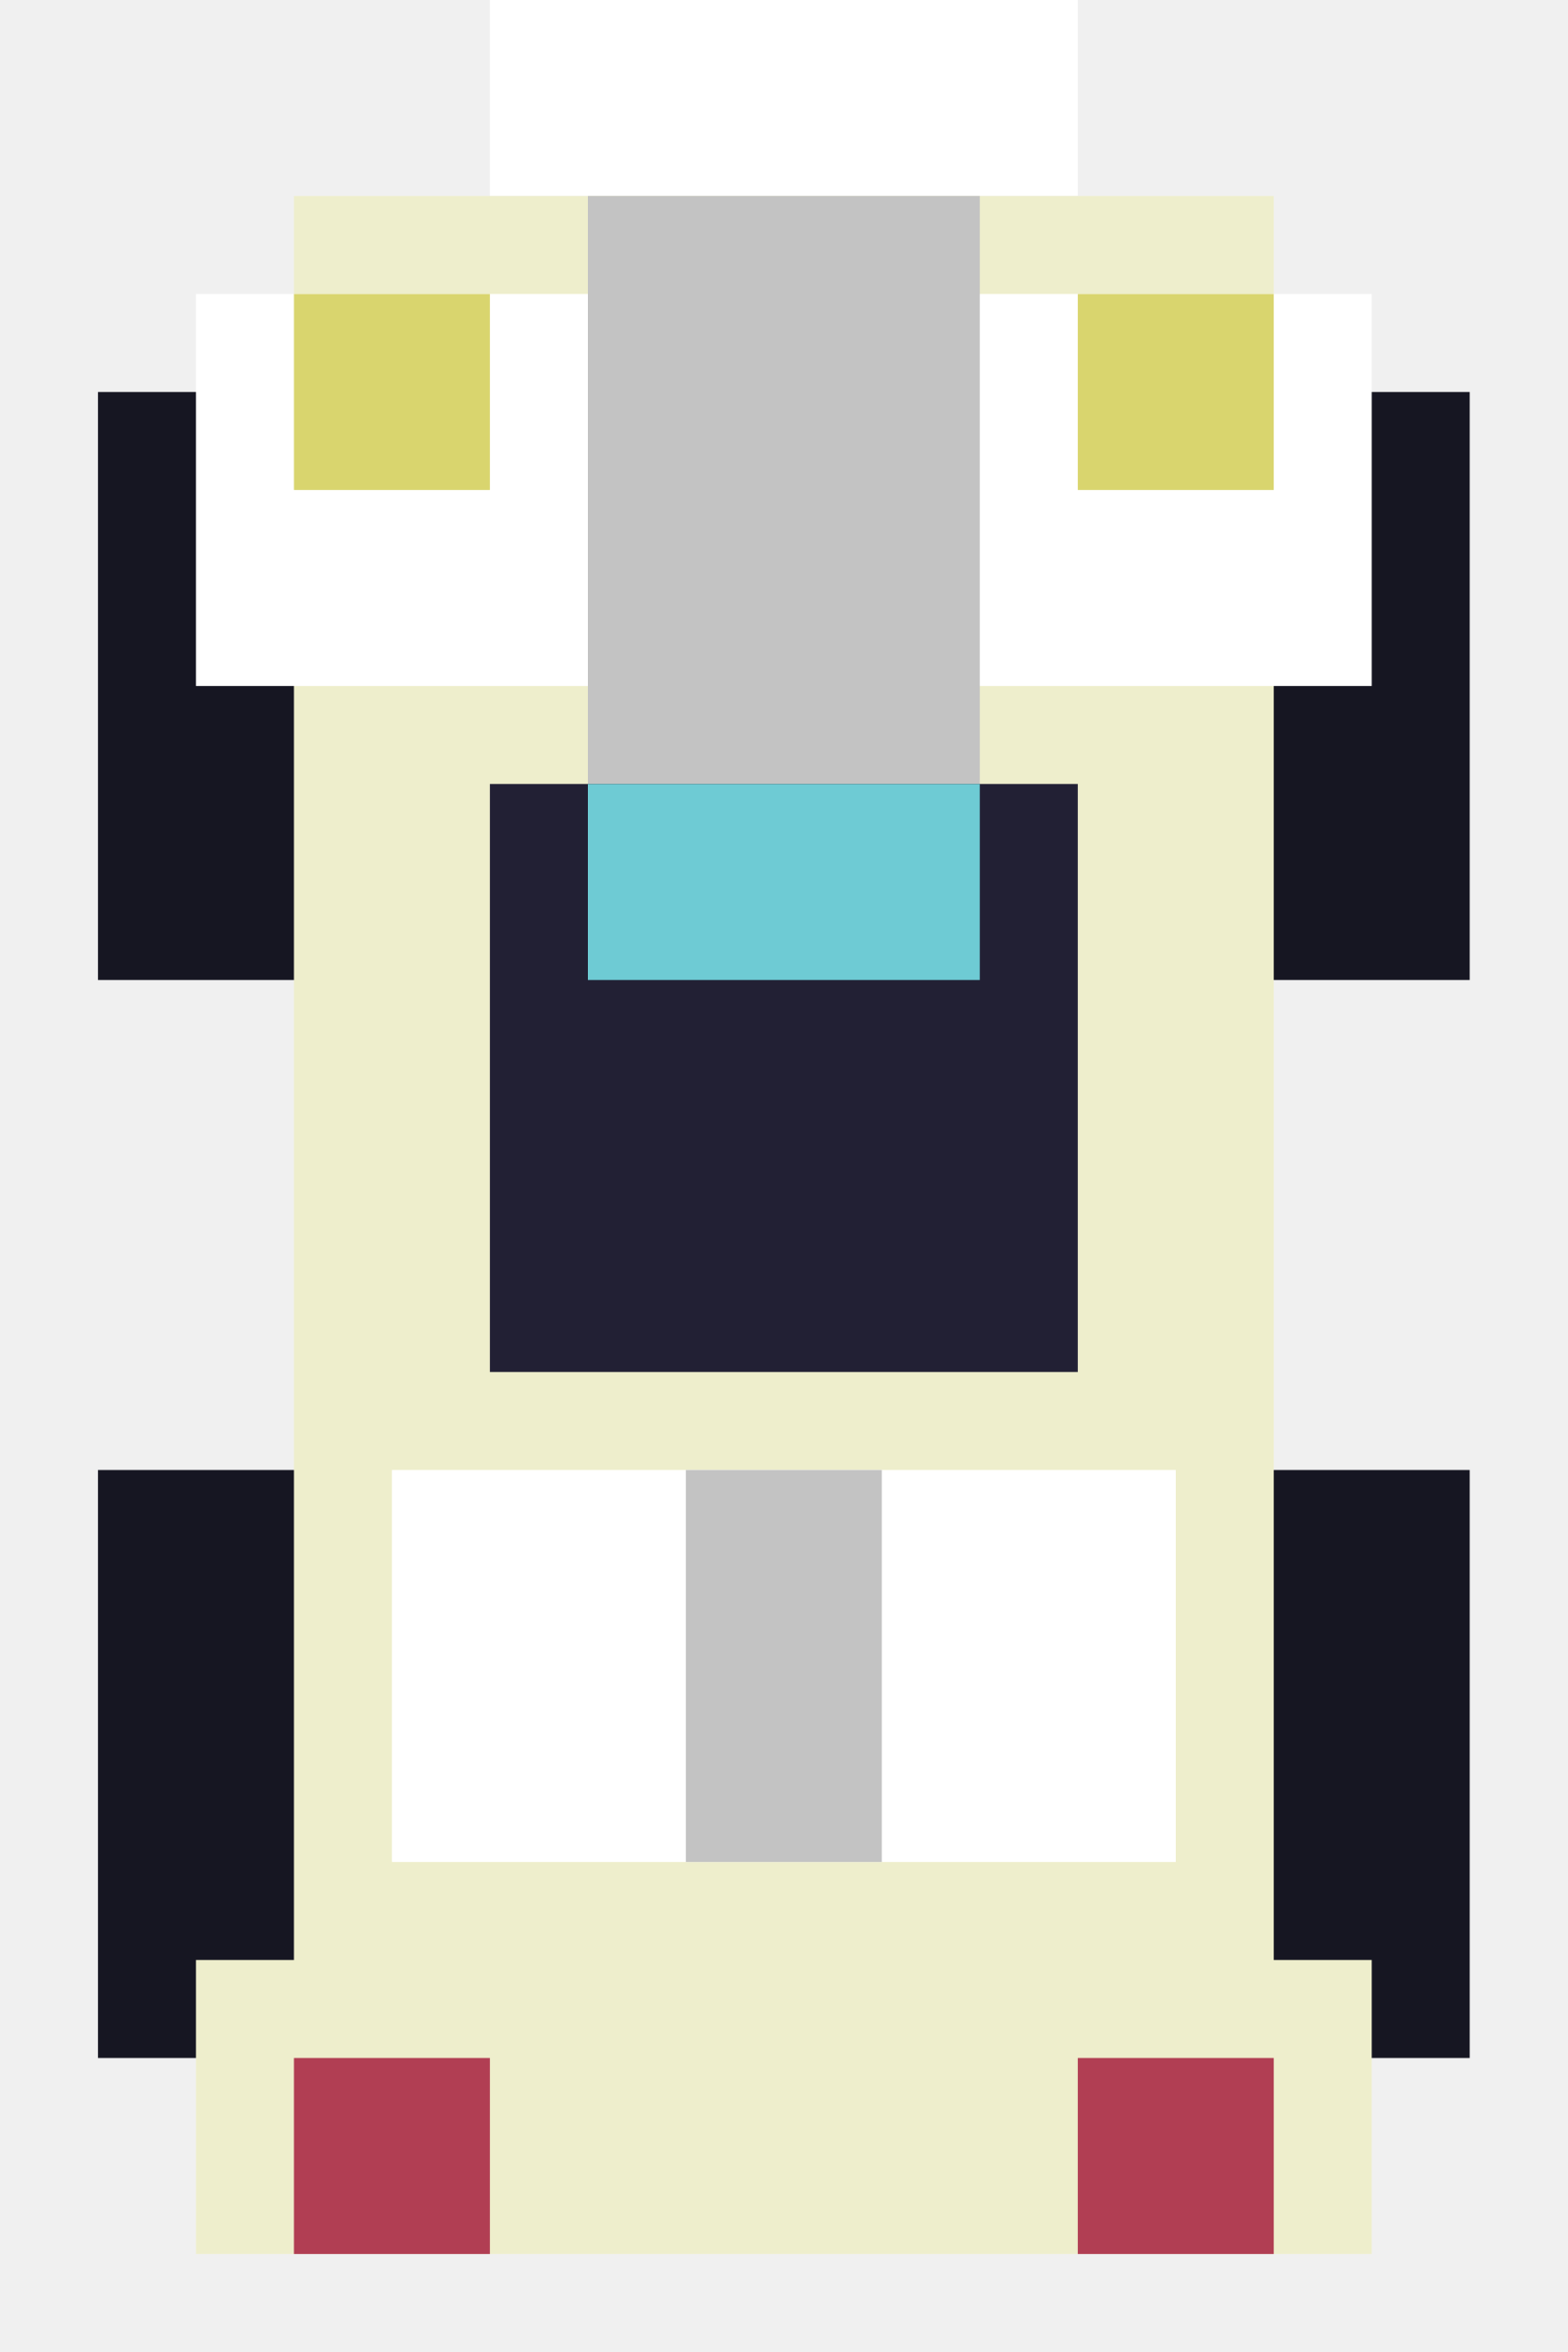
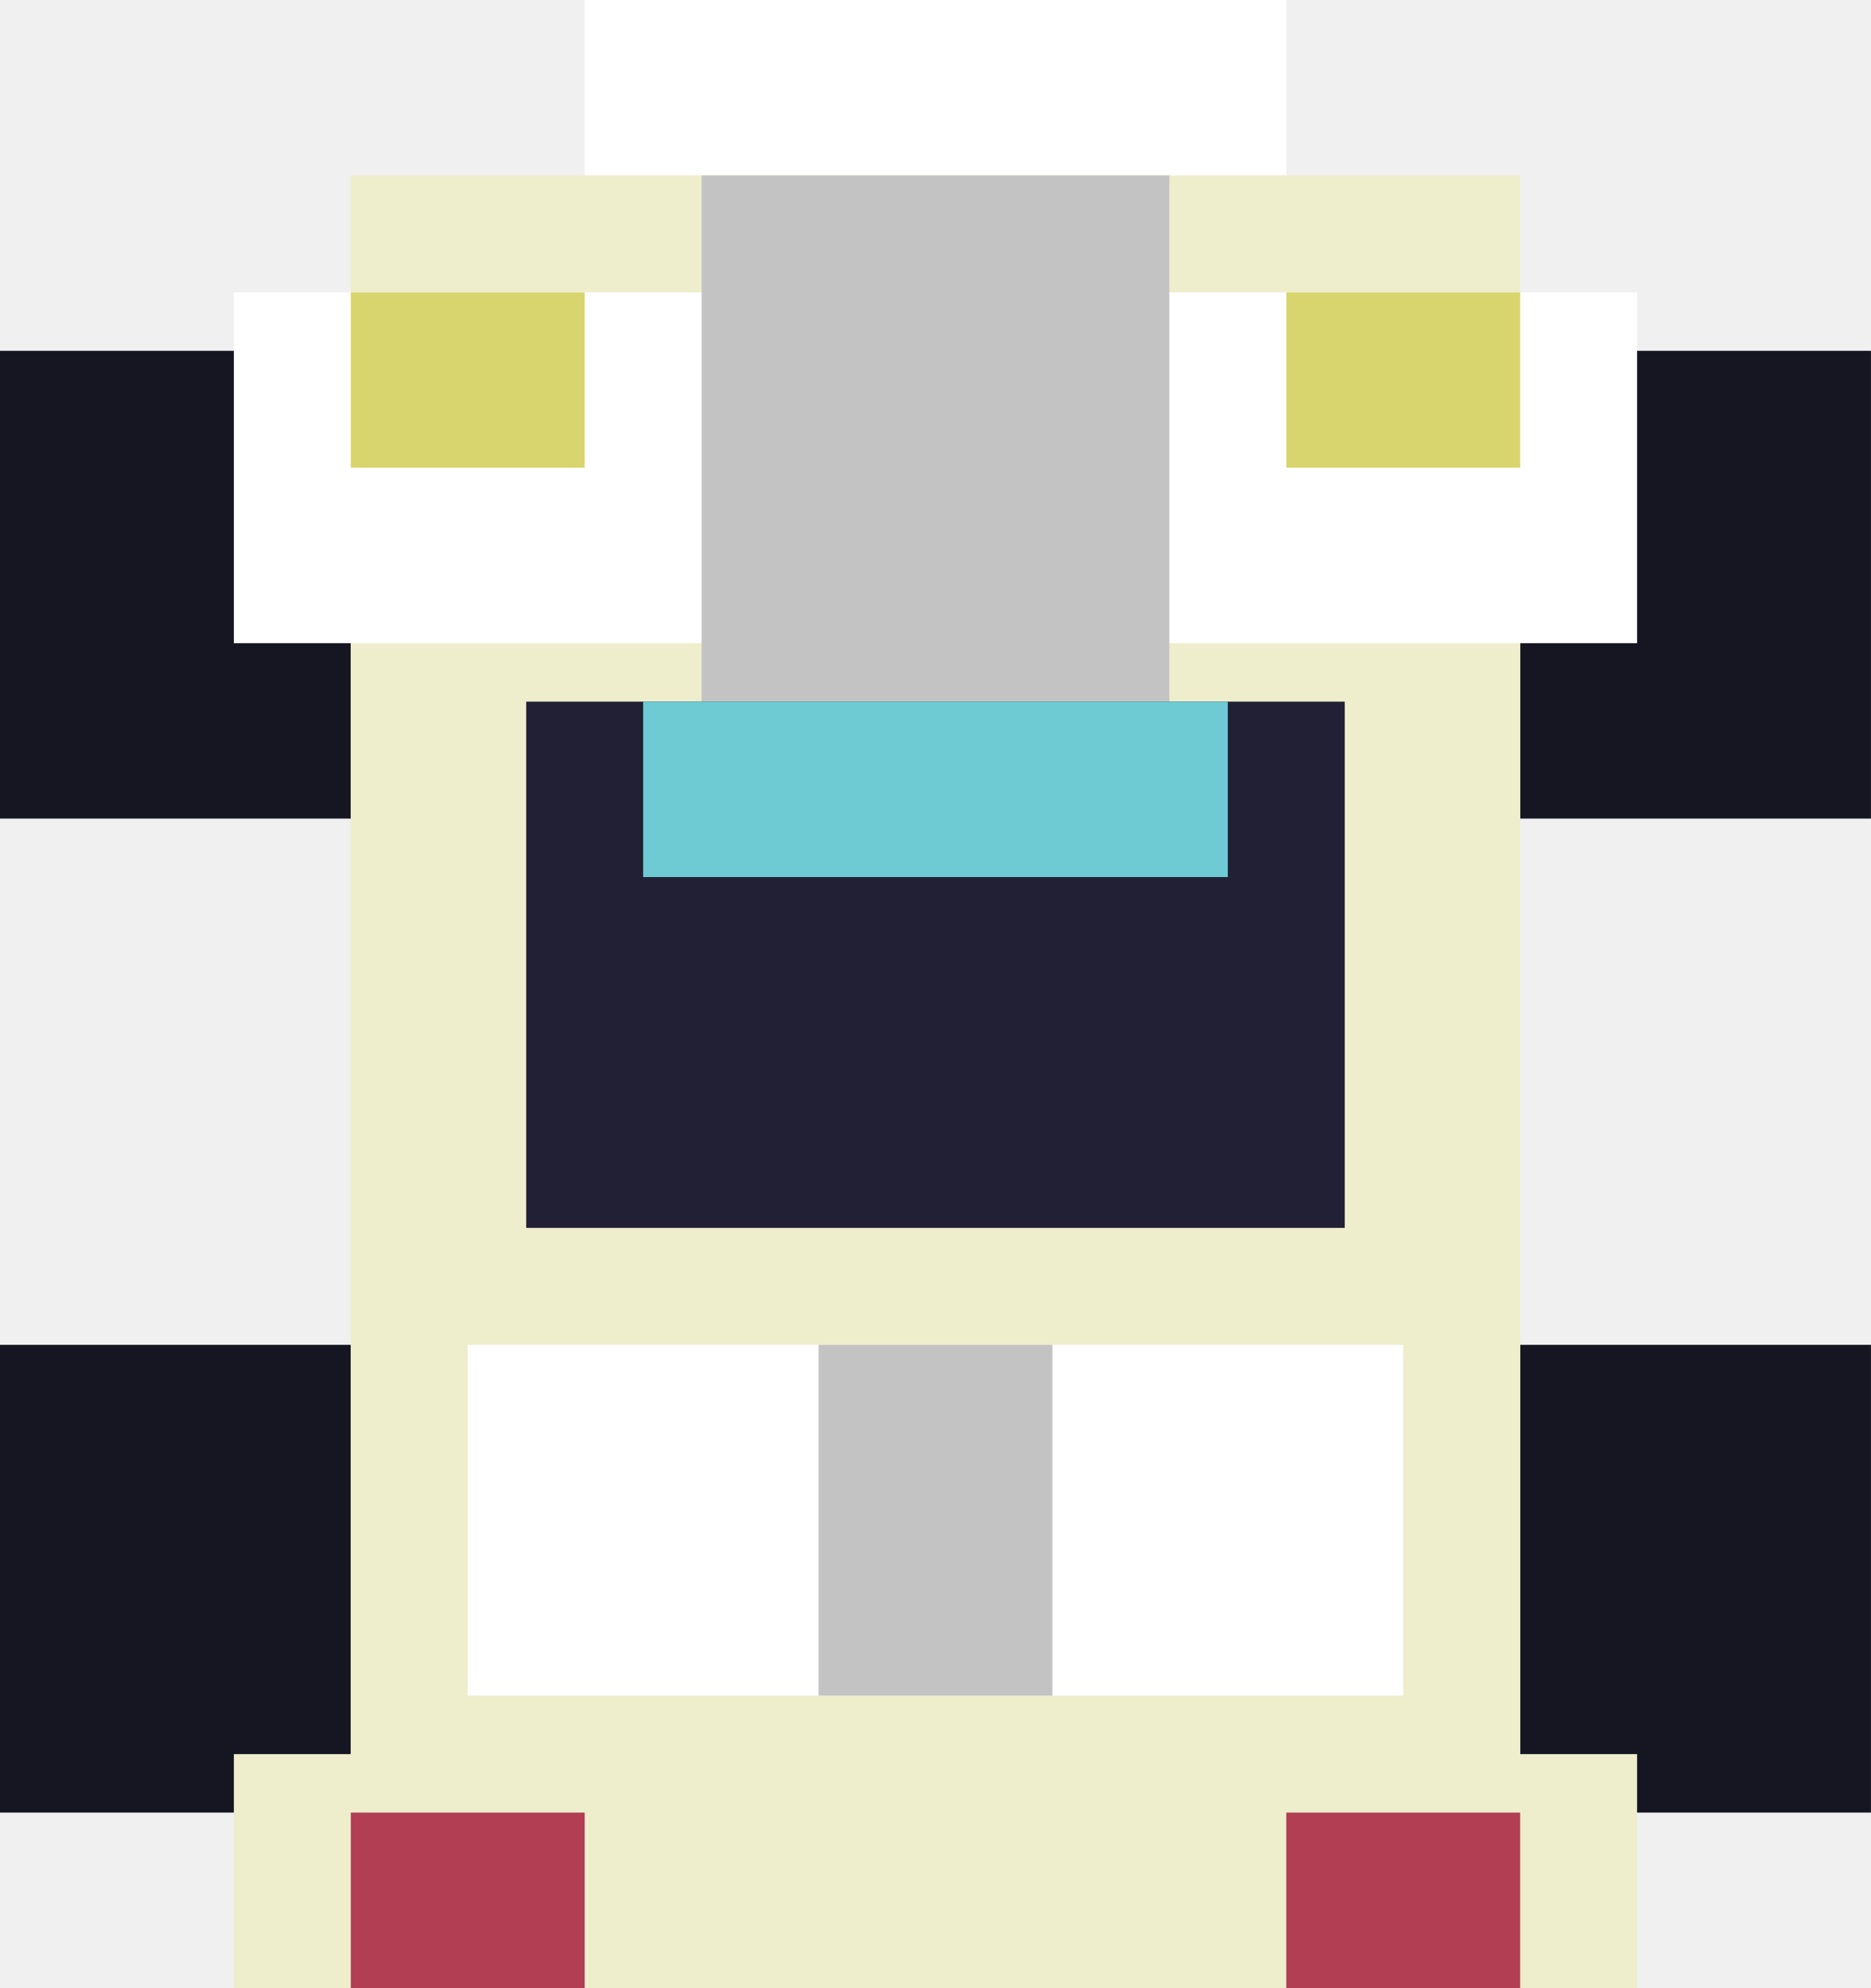
- <svg xmlns="http://www.w3.org/2000/svg" width="16" height="24" viewBox="0 0 16 24">
-   <rect x="1" y="4" width="3" height="6" fill="#161622" />
-   <rect x="12" y="4" width="3" height="6" fill="#161622" />
-   <rect x="1" y="15" width="3" height="6" fill="#161622" />
-   <rect x="12" y="15" width="3" height="6" fill="#161622" />
-   <rect x="5" y="0" width="6" height="2" fill="#ffffff" />
-   <rect x="3" y="2" width="10" height="20" fill="#eeeecc" />
-   <rect x="2" y="3" width="12" height="4" fill="#ffffff" />
-   <rect x="6" y="2" width="4" height="6" fill="#c3c3c3" />
-   <rect x="5" y="8" width="6" height="6" fill="#222034" />
-   <rect x="6" y="8" width="4" height="2" fill="#6ecbd4" />
-   <rect x="4" y="15" width="8" height="4" fill="#ffffff" />
-   <rect x="7" y="15" width="2" height="4" fill="#c3c3c3" />
-   <rect x="2" y="20" width="12" height="3" fill="#eeeecc" />
-   <rect x="3" y="21" width="2" height="2" fill="#b13e53" />
-   <rect x="11" y="21" width="2" height="2" fill="#b13e53" />
-   <rect x="3" y="3" width="2" height="2" fill="#d9d56e" />
-   <rect x="11" y="3" width="2" height="2" fill="#d9d56e" />
+ <svg xmlns="http://www.w3.org/2000/svg" width="32" height="34" viewBox="0 0 32 34">
+   <rect x="0" y="6" width="6" height="8" fill="#161622" />
+   <rect x="26" y="6" width="6" height="8" fill="#161622" />
+   <rect x="0" y="23" width="6" height="8" fill="#161622" />
+   <rect x="26" y="23" width="6" height="8" fill="#161622" />
+   <rect x="10" y="0" width="12" height="3" fill="#ffffff" />
+   <rect x="6" y="3" width="20" height="30" fill="#eeeecc" />
+   <rect x="4" y="5" width="24" height="6" fill="#ffffff" />
+   <rect x="12" y="3" width="8" height="9" fill="#c3c3c3" />
+   <rect x="9" y="12" width="14" height="9" fill="#222034" />
+   <rect x="11" y="12" width="10" height="3" fill="#6ecbd4" />
+   <rect x="8" y="23" width="16" height="6" fill="#ffffff" />
+   <rect x="14" y="23" width="4" height="6" fill="#c3c3c3" />
+   <rect x="4" y="30" width="24" height="4" fill="#eeeecc" />
+   <rect x="6" y="31" width="4" height="3" fill="#b13e53" />
+   <rect x="22" y="31" width="4" height="3" fill="#b13e53" />
+   <rect x="6" y="5" width="4" height="3" fill="#d9d56e" />
+   <rect x="22" y="5" width="4" height="3" fill="#d9d56e" />
</svg>
